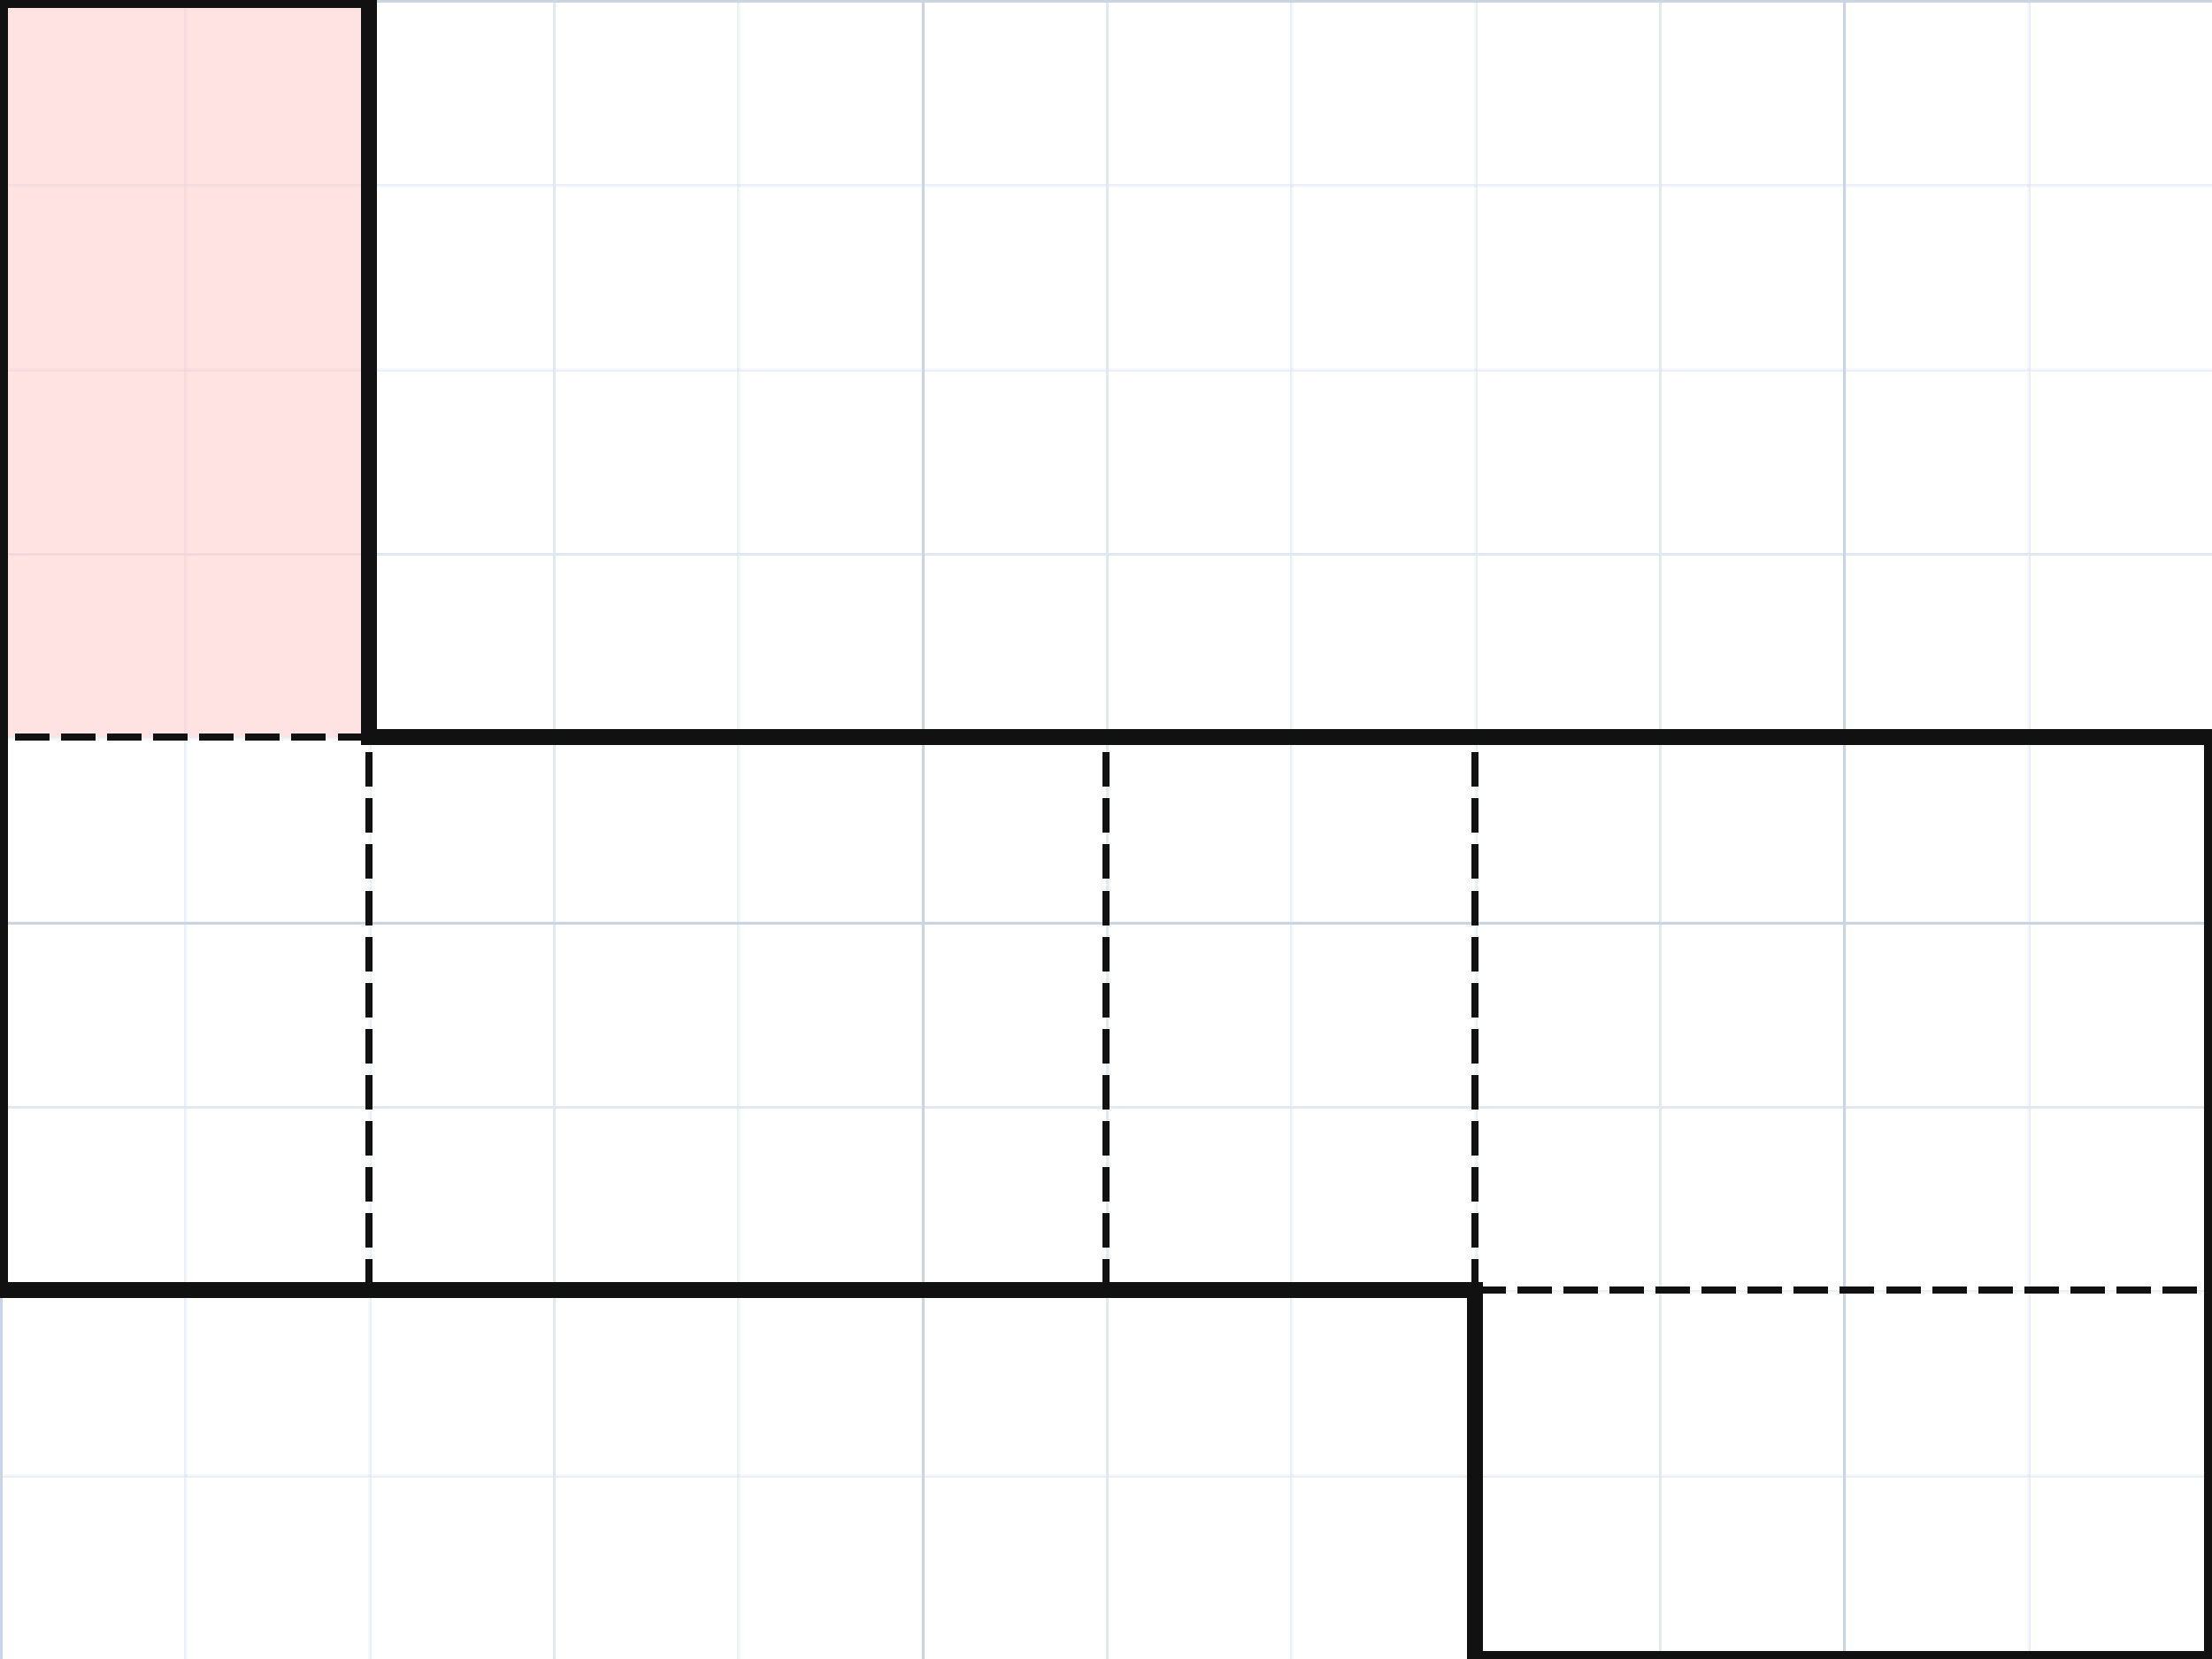
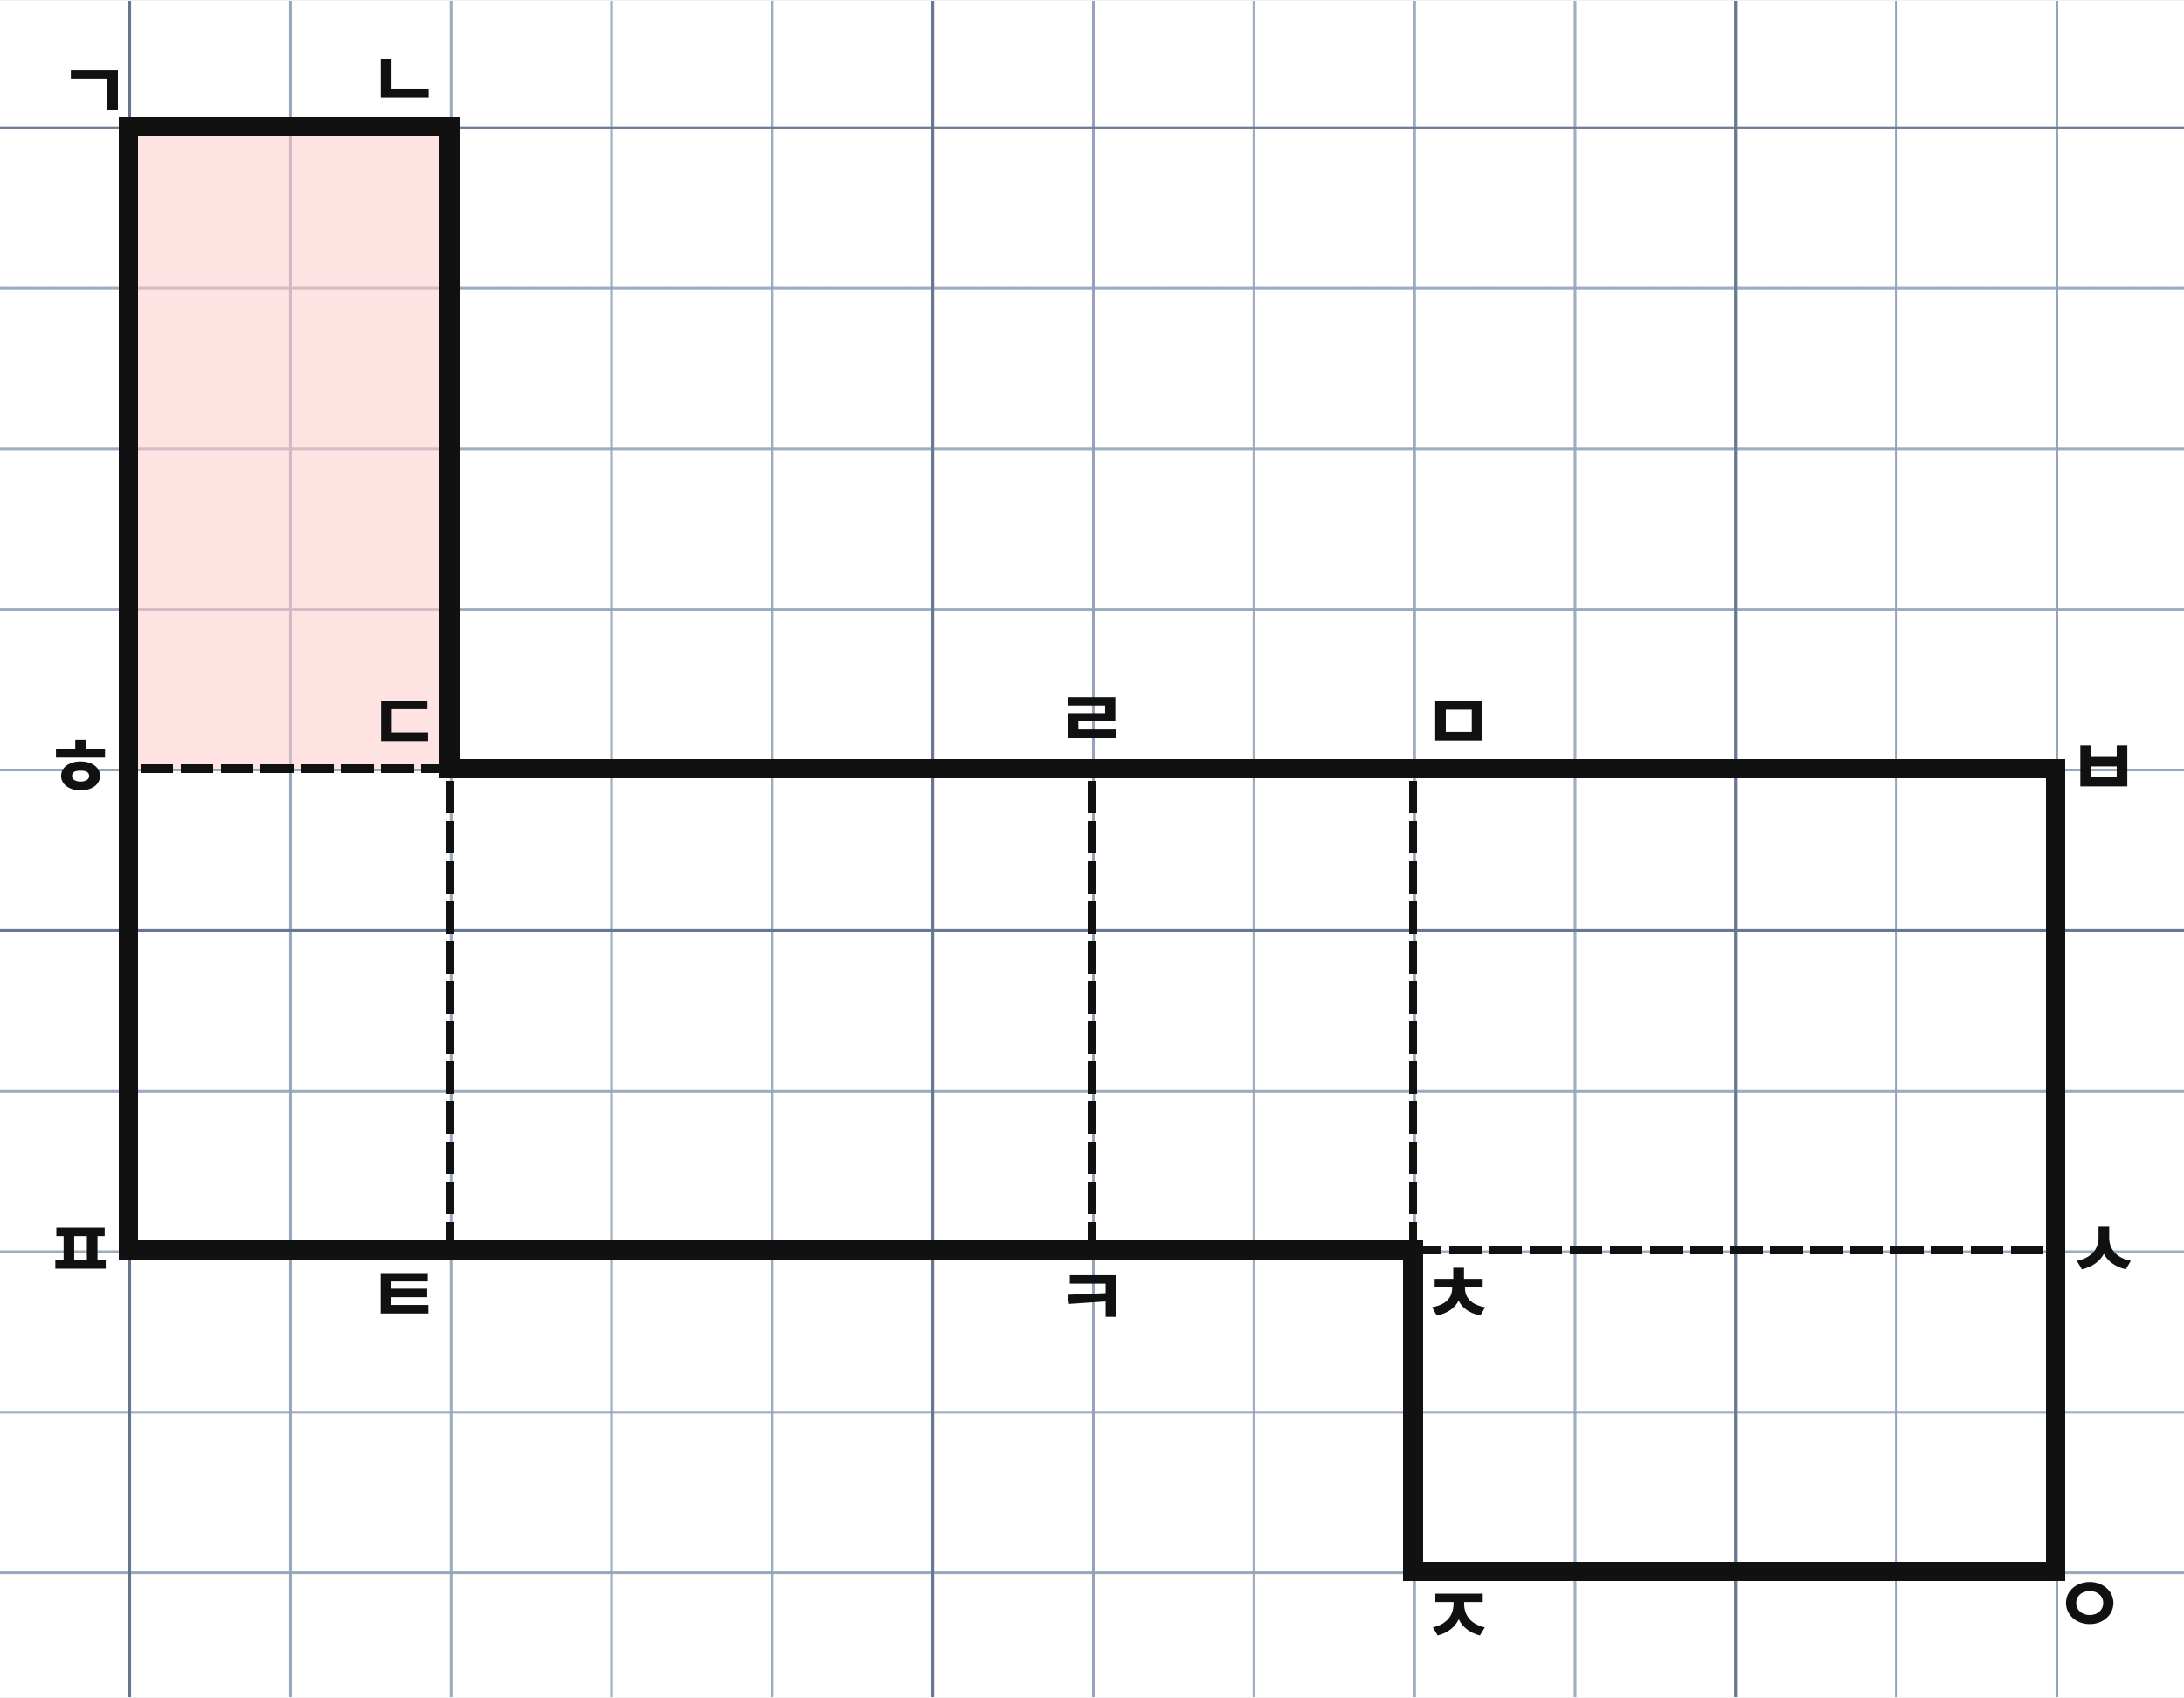
- <svg xmlns="http://www.w3.org/2000/svg" width="480" height="360" viewBox="0 0 480 360" shape-rendering="crispEdges">
+ <svg xmlns="http://www.w3.org/2000/svg" width="544" height="423" viewBox="-32.00 -31.31 544.00 422.62" shape-rendering="crispEdges">
  <defs>
    <pattern id="gridMinor" width="40" height="40" patternUnits="userSpaceOnUse">
-       <path d="M 40 0 L 0 0 0 40" fill="none" stroke="#e2e8f0" stroke-width="1" />
+       <path d="M 40 0 L 0 0 0 40" fill="none" stroke="#94a3b8" stroke-width="1.4" />
    </pattern>
    <pattern id="gridMajor" width="200" height="200" patternUnits="userSpaceOnUse">
-       <path d="M 200 0 L 0 0 0 200" fill="none" stroke="#cbd5e1" stroke-width="1" />
+       <path d="M 200 0 L 0 0 0 200" fill="none" stroke="#64748b" stroke-width="1.4" />
    </pattern>
  </defs>
-   <rect width="100%" height="100%" fill="white" />
-   <rect width="100%" height="100%" fill="url(#gridMinor)" />
-   <rect width="100%" height="100%" fill="url(#gridMajor)" />
+   <rect width="544.00" height="422.62" fill="white" x="-32.00" y="-31.31" />
+   <rect width="544.00" height="422.62" fill="url(#gridMinor)" x="-32.00" y="-31.31" />
+   <rect width="544.00" height="422.62" fill="url(#gridMajor)" x="-32.00" y="-31.31" />
  <rect x="0" y="0" width="80" height="160" fill="#fecaca" fill-opacity="0.55" />
-   <line x1="80" y1="160" x2="0" y2="160" stroke="#111111" stroke-width="1.5" stroke-linecap="square" stroke-dasharray="6 4" />
-   <line x1="80" y1="280" x2="80" y2="160" stroke="#111111" stroke-width="1.5" stroke-linecap="square" stroke-dasharray="6 4" />
-   <line x1="80" y1="280" x2="0" y2="280" stroke="#111111" stroke-width="3.5" stroke-linecap="square" />
-   <line x1="0" y1="280" x2="0" y2="160" stroke="#111111" stroke-width="3.5" stroke-linecap="square" />
-   <line x1="80" y1="160" x2="240" y2="160" stroke="#111111" stroke-width="3.5" stroke-linecap="square" />
-   <line x1="240" y1="280" x2="240" y2="160" stroke="#111111" stroke-width="1.5" stroke-linecap="square" stroke-dasharray="6 4" />
-   <line x1="240" y1="280" x2="80" y2="280" stroke="#111111" stroke-width="3.5" stroke-linecap="square" />
-   <line x1="240" y1="160" x2="320" y2="160" stroke="#111111" stroke-width="3.5" stroke-linecap="square" />
-   <line x1="320" y1="280" x2="320" y2="160" stroke="#111111" stroke-width="1.5" stroke-linecap="square" stroke-dasharray="6 4" />
-   <line x1="320" y1="280" x2="240" y2="280" stroke="#111111" stroke-width="3.5" stroke-linecap="square" />
-   <line x1="320" y1="160" x2="480" y2="160" stroke="#111111" stroke-width="3.5" stroke-linecap="square" />
-   <line x1="480" y1="160" x2="480" y2="280" stroke="#111111" stroke-width="3.5" stroke-linecap="square" />
-   <line x1="320" y1="280" x2="480" y2="280" stroke="#111111" stroke-width="1.5" stroke-linecap="square" stroke-dasharray="6 4" />
-   <line x1="0" y1="0" x2="80" y2="0" stroke="#111111" stroke-width="3.5" stroke-linecap="square" />
-   <line x1="80" y1="0" x2="80" y2="160" stroke="#111111" stroke-width="3.5" stroke-linecap="square" />
-   <line x1="0" y1="160" x2="0" y2="0" stroke="#111111" stroke-width="3.5" stroke-linecap="square" />
-   <line x1="480" y1="280" x2="480" y2="360" stroke="#111111" stroke-width="3.5" stroke-linecap="square" />
-   <line x1="480" y1="360" x2="320" y2="360" stroke="#111111" stroke-width="3.5" stroke-linecap="square" />
-   <line x1="320" y1="360" x2="320" y2="280" stroke="#111111" stroke-width="3.5" stroke-linecap="square" />
+   <line x1="80" y1="160" x2="0" y2="160" stroke="#111111" stroke-width="2.1" stroke-linecap="square" stroke-dasharray="6 4" />
+   <line x1="80" y1="280" x2="80" y2="160" stroke="#111111" stroke-width="2.1" stroke-linecap="square" stroke-dasharray="6 4" />
+   <line x1="80" y1="280" x2="0" y2="280" stroke="#111111" stroke-width="4.9" stroke-linecap="square" />
+   <line x1="0" y1="280" x2="0" y2="160" stroke="#111111" stroke-width="4.9" stroke-linecap="square" />
+   <line x1="80" y1="160" x2="240" y2="160" stroke="#111111" stroke-width="4.9" stroke-linecap="square" />
+   <line x1="240" y1="280" x2="240" y2="160" stroke="#111111" stroke-width="2.1" stroke-linecap="square" stroke-dasharray="6 4" />
+   <line x1="240" y1="280" x2="80" y2="280" stroke="#111111" stroke-width="4.9" stroke-linecap="square" />
+   <line x1="240" y1="160" x2="320" y2="160" stroke="#111111" stroke-width="4.9" stroke-linecap="square" />
+   <line x1="320" y1="280" x2="320" y2="160" stroke="#111111" stroke-width="2.1" stroke-linecap="square" stroke-dasharray="6 4" />
+   <line x1="320" y1="280" x2="240" y2="280" stroke="#111111" stroke-width="4.9" stroke-linecap="square" />
+   <line x1="320" y1="160" x2="480" y2="160" stroke="#111111" stroke-width="4.9" stroke-linecap="square" />
+   <line x1="480" y1="160" x2="480" y2="280" stroke="#111111" stroke-width="4.9" stroke-linecap="square" />
+   <line x1="320" y1="280" x2="480" y2="280" stroke="#111111" stroke-width="2.1" stroke-linecap="square" stroke-dasharray="6 4" />
+   <line x1="0" y1="0" x2="80" y2="0" stroke="#111111" stroke-width="4.9" stroke-linecap="square" />
+   <line x1="80" y1="0" x2="80" y2="160" stroke="#111111" stroke-width="4.9" stroke-linecap="square" />
+   <line x1="0" y1="160" x2="0" y2="0" stroke="#111111" stroke-width="4.9" stroke-linecap="square" />
+   <line x1="480" y1="280" x2="480" y2="360" stroke="#111111" stroke-width="4.9" stroke-linecap="square" />
+   <line x1="480" y1="360" x2="320" y2="360" stroke="#111111" stroke-width="4.9" stroke-linecap="square" />
+   <line x1="320" y1="360" x2="320" y2="280" stroke="#111111" stroke-width="4.9" stroke-linecap="square" />
+   <g data-point-labels="true" font-family="sans-serif" font-size="20" font-weight="700" fill="#111111" text-anchor="middle" dominant-baseline="middle">
+     <text x="-8.49" y="-8.49">ㄱ</text>
+     <text x="68.69" y="-11.31">ㄴ</text>
+     <text x="68.69" y="148.69">ㄷ</text>
+     <text x="240.00" y="148.00">ㄹ</text>
+     <text x="331.31" y="148.69">ㅁ</text>
+     <text x="492.00" y="160.00">ㅂ</text>
+     <text x="492.00" y="280.00">ㅅ</text>
+     <text x="488.49" y="368.49">ㅇ</text>
+     <text x="331.31" y="371.31">ㅈ</text>
+     <text x="331.31" y="291.31">ㅊ</text>
+     <text x="240.00" y="292.00">ㅋ</text>
+     <text x="68.69" y="291.31">ㅌ</text>
+     <text x="-12.00" y="280.00">ㅍ</text>
+     <text x="-12.00" y="160.00">ㅎ</text>
+   </g>
</svg>
